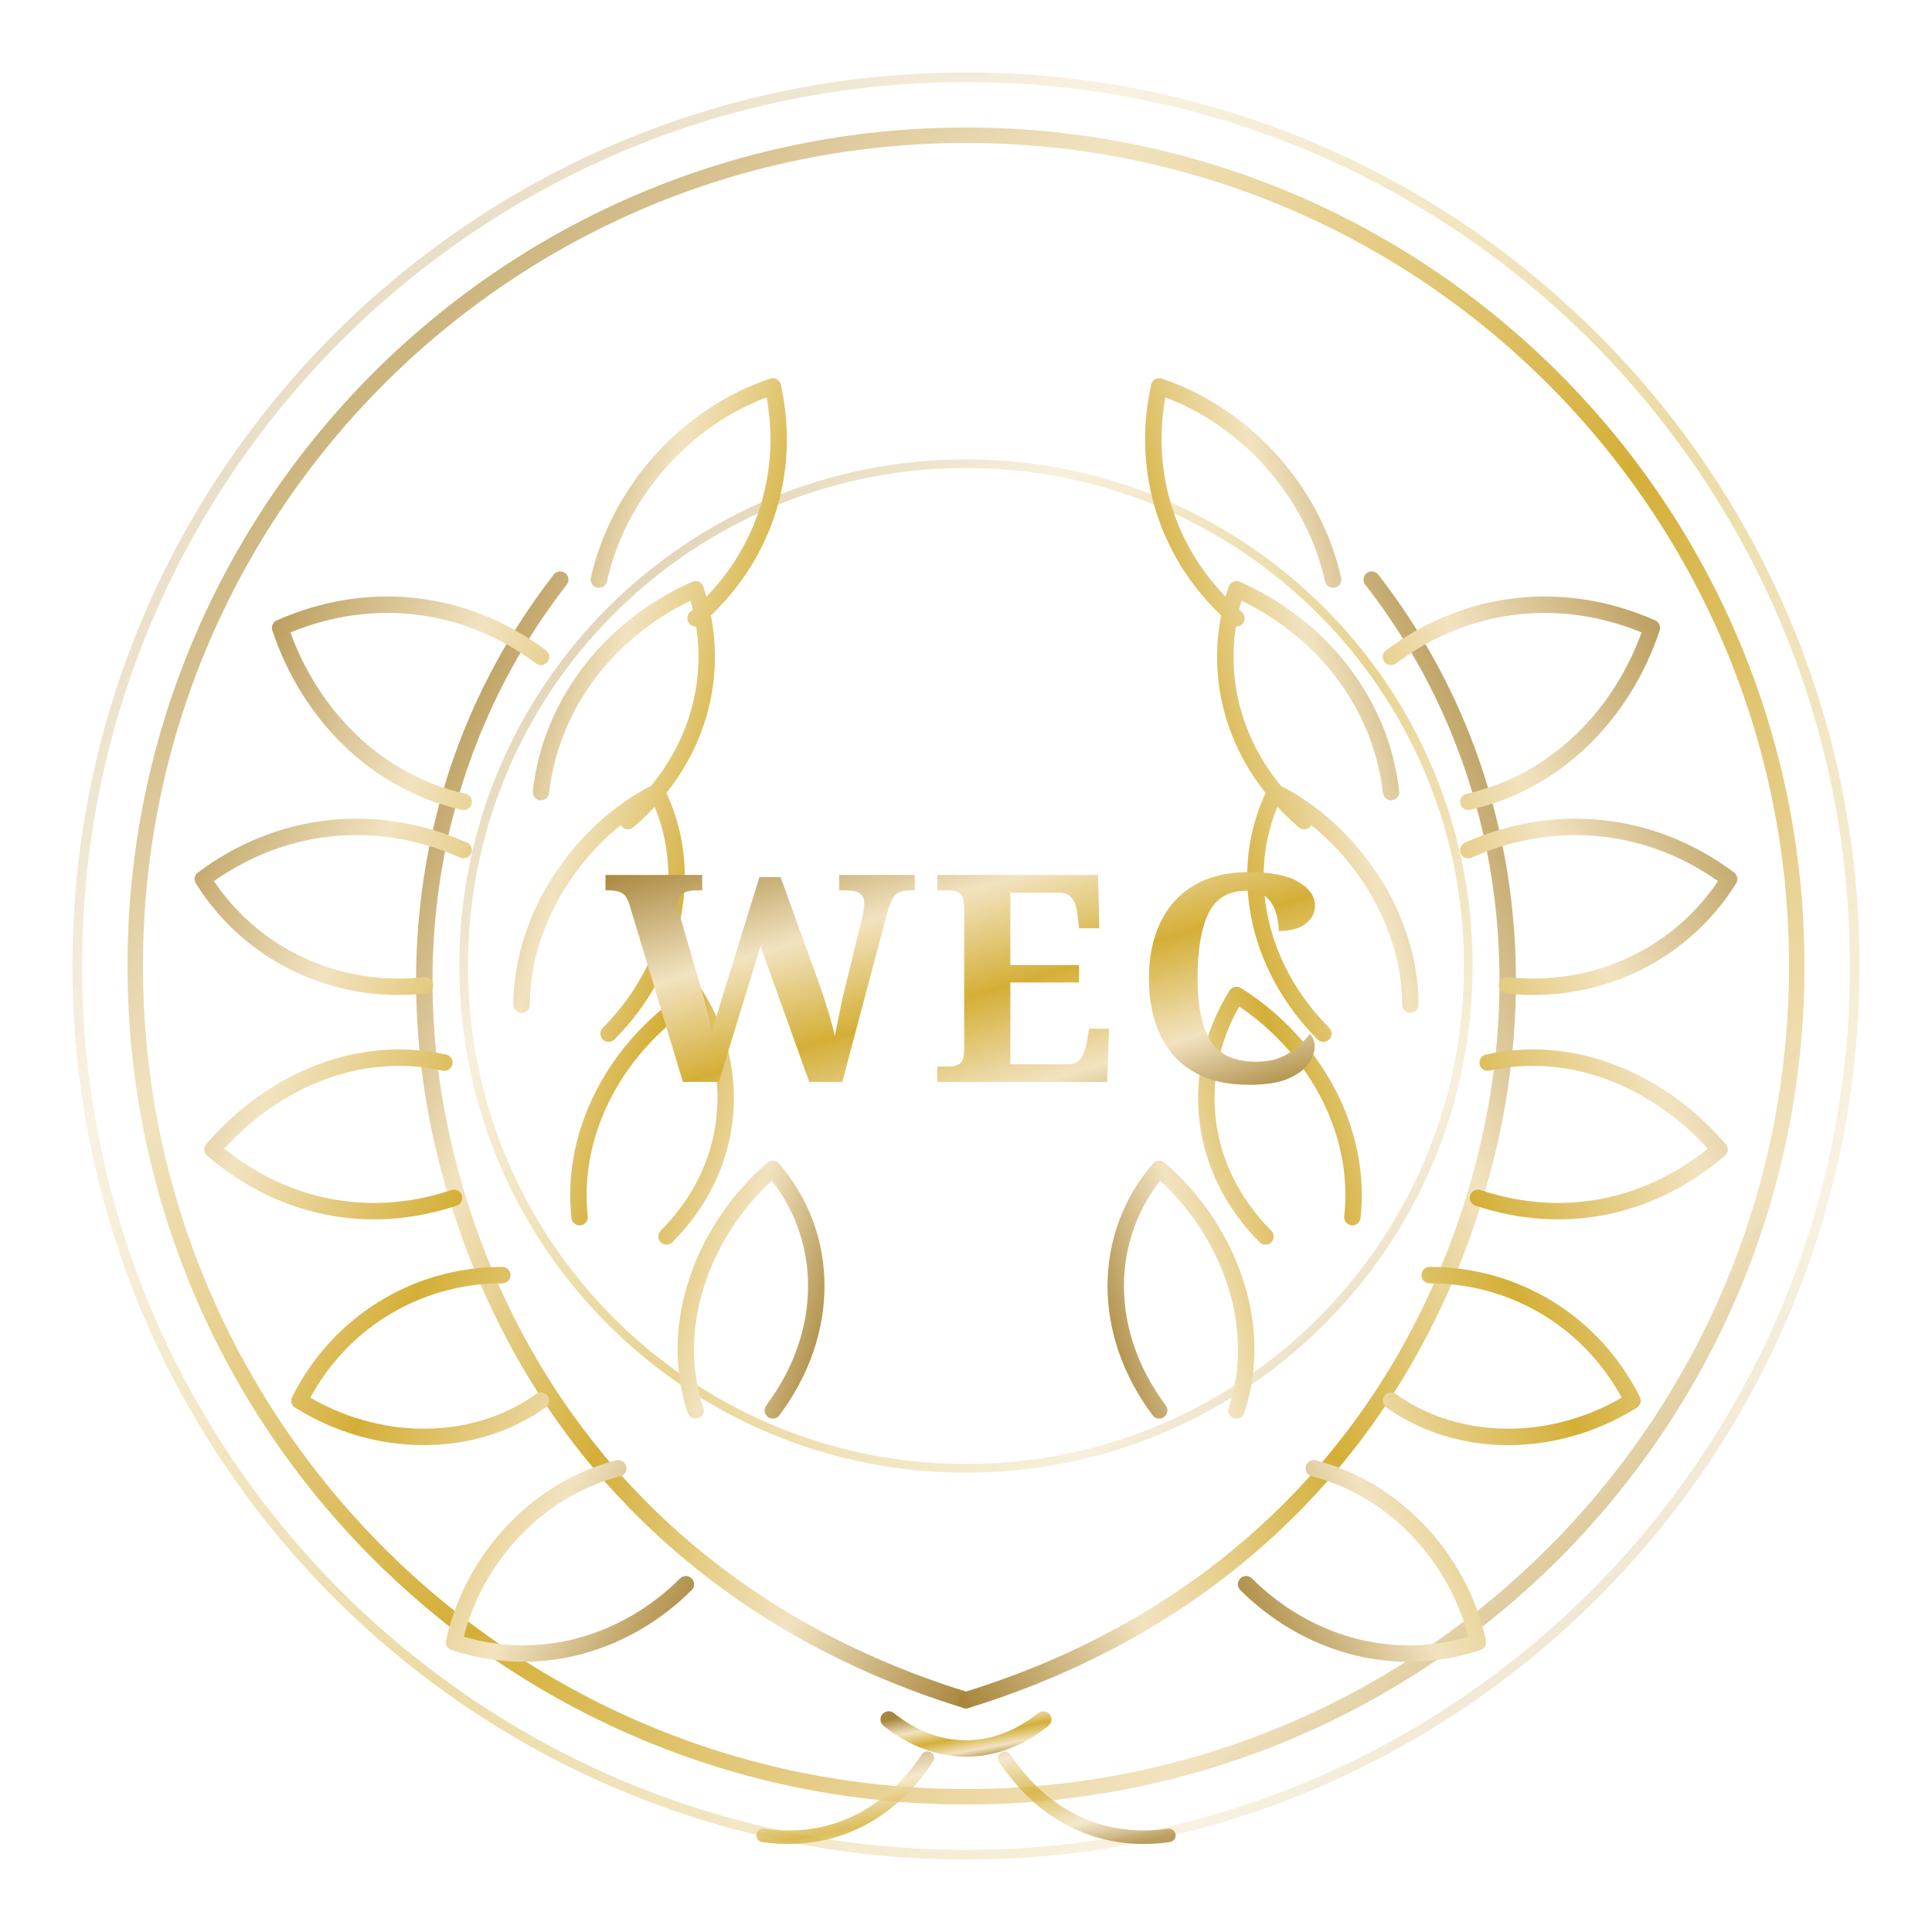
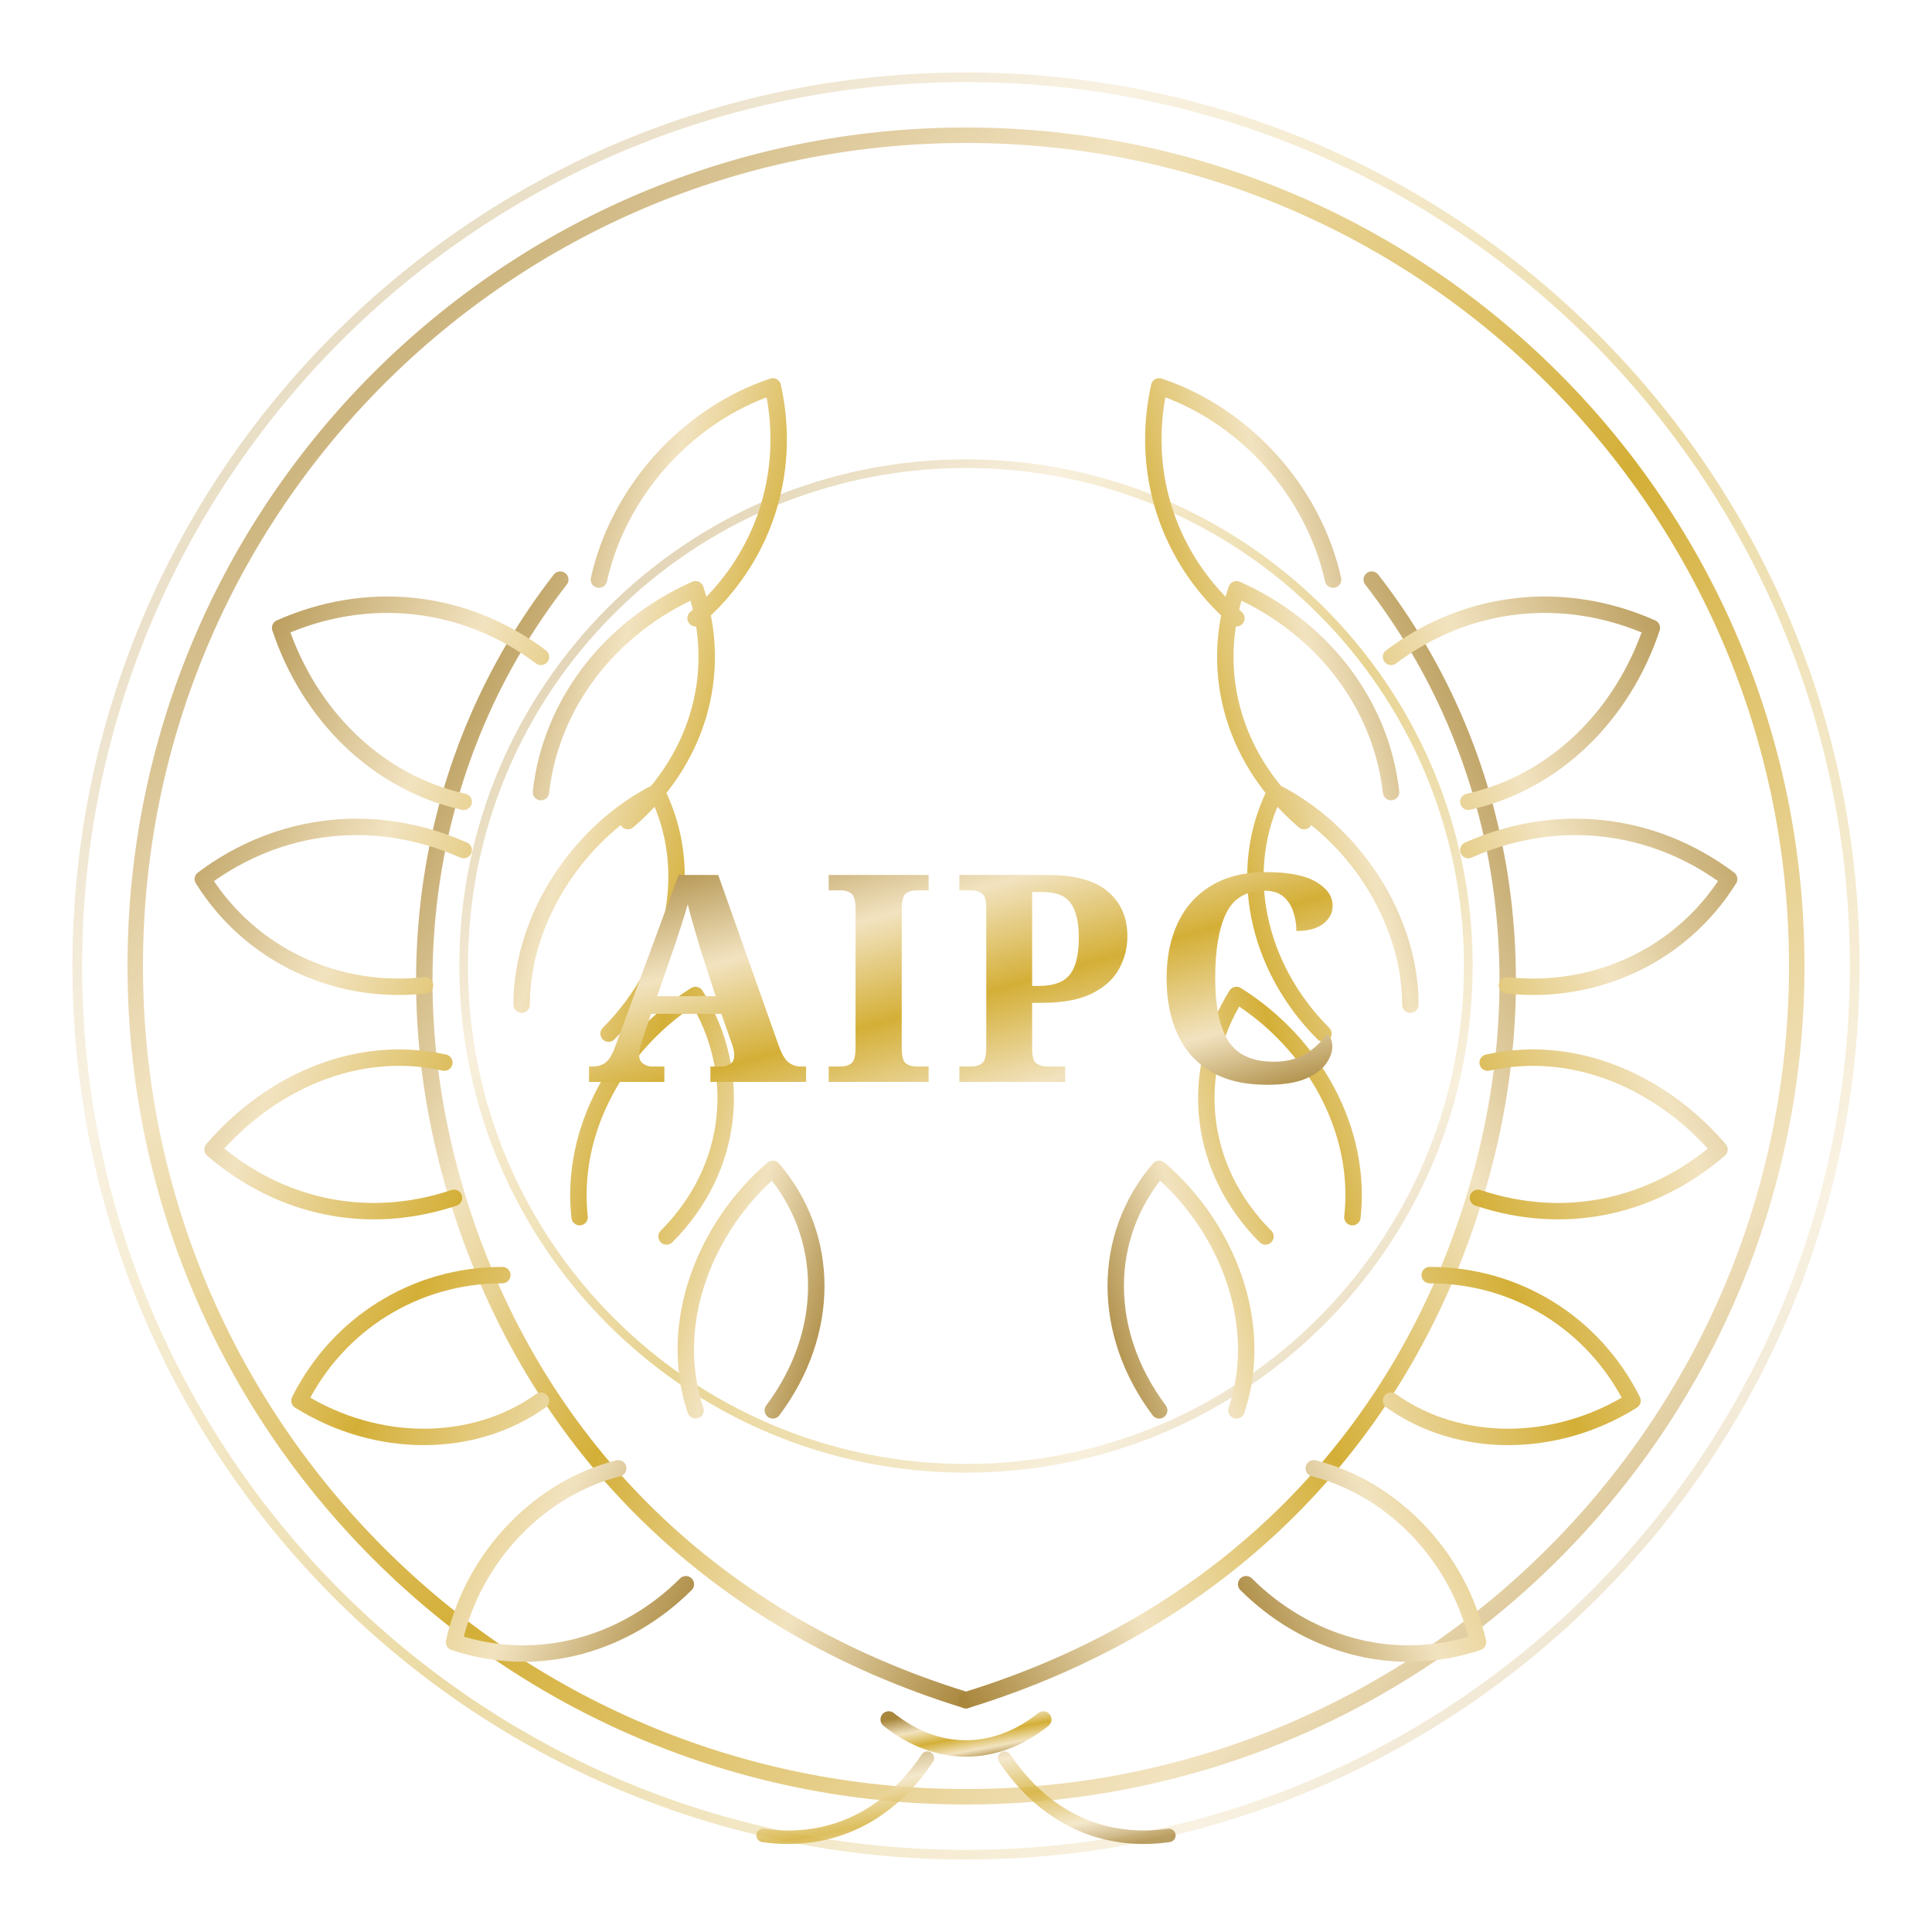
- <svg xmlns="http://www.w3.org/2000/svg" viewBox="0 0 200 200" width="200" height="200" role="img" aria-label="Laurel seal of WorldWide English College">
+ <svg xmlns="http://www.w3.org/2000/svg" viewBox="0 0 200 200" width="200" height="200" role="img" aria-label="Laurel seal of Albalagh International Premium College">
  <defs>
    <linearGradient id="w-metal" x1="0" y1="0" x2="1" y2="1">
      <stop offset="0" stop-color="#A8863C" />
      <stop offset=".3" stop-color="#F2E3C0" />
      <stop offset=".55" stop-color="#D4AF37" />
      <stop offset=".8" stop-color="#F2E3C0" />
      <stop offset="1" stop-color="#A8863C" />
    </linearGradient>
  </defs>
  <g fill="none" stroke="url(#w-metal)" stroke-linecap="round" stroke-linejoin="round">
    <circle cx="100" cy="100" r="92" stroke-width="1" stroke-opacity=".45" />
    <circle cx="100" cy="100" r="86" stroke-width="1.6" />
    <circle cx="100" cy="100" r="52" stroke-width=".9" stroke-opacity=".55" />
    <g stroke-width="1.7">
      <path d="M100 176c-26-8-44-26-52-50s-4-48 10-66" />
      <path d="M56 68c-8-6-18-7-27-3 3 9 10 16 19 18M48 88c-9-4-19-3-27 3 5 8 14 12 23 11M46 110c-9-2-18 2-24 9 7 6 16 8 25 5M52 132c-9 0-17 5-21 13 8 5 18 5 25 0M64 152c-8 2-15 9-17 18 9 3 18 0 24-6" />
      <path d="M62 60c2-9 9-17 18-20 2 9-1 18-8 24M56 82c1-9 7-17 16-21 3 9 0 18-7 24M54 104c0-9 6-18 14-22 4 8 2 18-5 25M60 126c-1-9 4-18 12-23 5 8 4 18-3 25M72 146c-3-9 1-19 8-25 6 7 6 17 0 25" />
    </g>
    <g stroke-width="1.7" transform="translate(200,0) scale(-1,1)">
      <path d="M100 176c-26-8-44-26-52-50s-4-48 10-66" />
      <path d="M56 68c-8-6-18-7-27-3 3 9 10 16 19 18M48 88c-9-4-19-3-27 3 5 8 14 12 23 11M46 110c-9-2-18 2-24 9 7 6 16 8 25 5M52 132c-9 0-17 5-21 13 8 5 18 5 25 0M64 152c-8 2-15 9-17 18 9 3 18 0 24-6" />
      <path d="M62 60c2-9 9-17 18-20 2 9-1 18-8 24M56 82c1-9 7-17 16-21 3 9 0 18-7 24M54 104c0-9 6-18 14-22 4 8 2 18-5 25M60 126c-1-9 4-18 12-23 5 8 4 18-3 25M72 146c-3-9 1-19 8-25 6 7 6 17 0 25" />
    </g>
    <path d="M92 178c5 4 11 4 16 0" stroke-width="1.7" />
    <path d="M96 182c-4 6-10 9-17 8M104 182c4 6 10 9 17 8" stroke-width="1.4" stroke-opacity=".8" />
-     <text x="100" y="112" text-anchor="middle" stroke="none" fill="url(#w-metal)" font-family="Georgia, 'Playfair Display', serif" font-size="30" font-weight="700" letter-spacing="1.5">WEC</text>
+     <text x="100" y="112" text-anchor="middle" stroke="none" fill="url(#w-metal)" font-family="Georgia, 'Playfair Display', serif" font-size="30" font-weight="700" letter-spacing="1.5">AIPC</text>
    <path d="M78 122h44" stroke-width="1" stroke-opacity=".6" />
  </g>
</svg>
